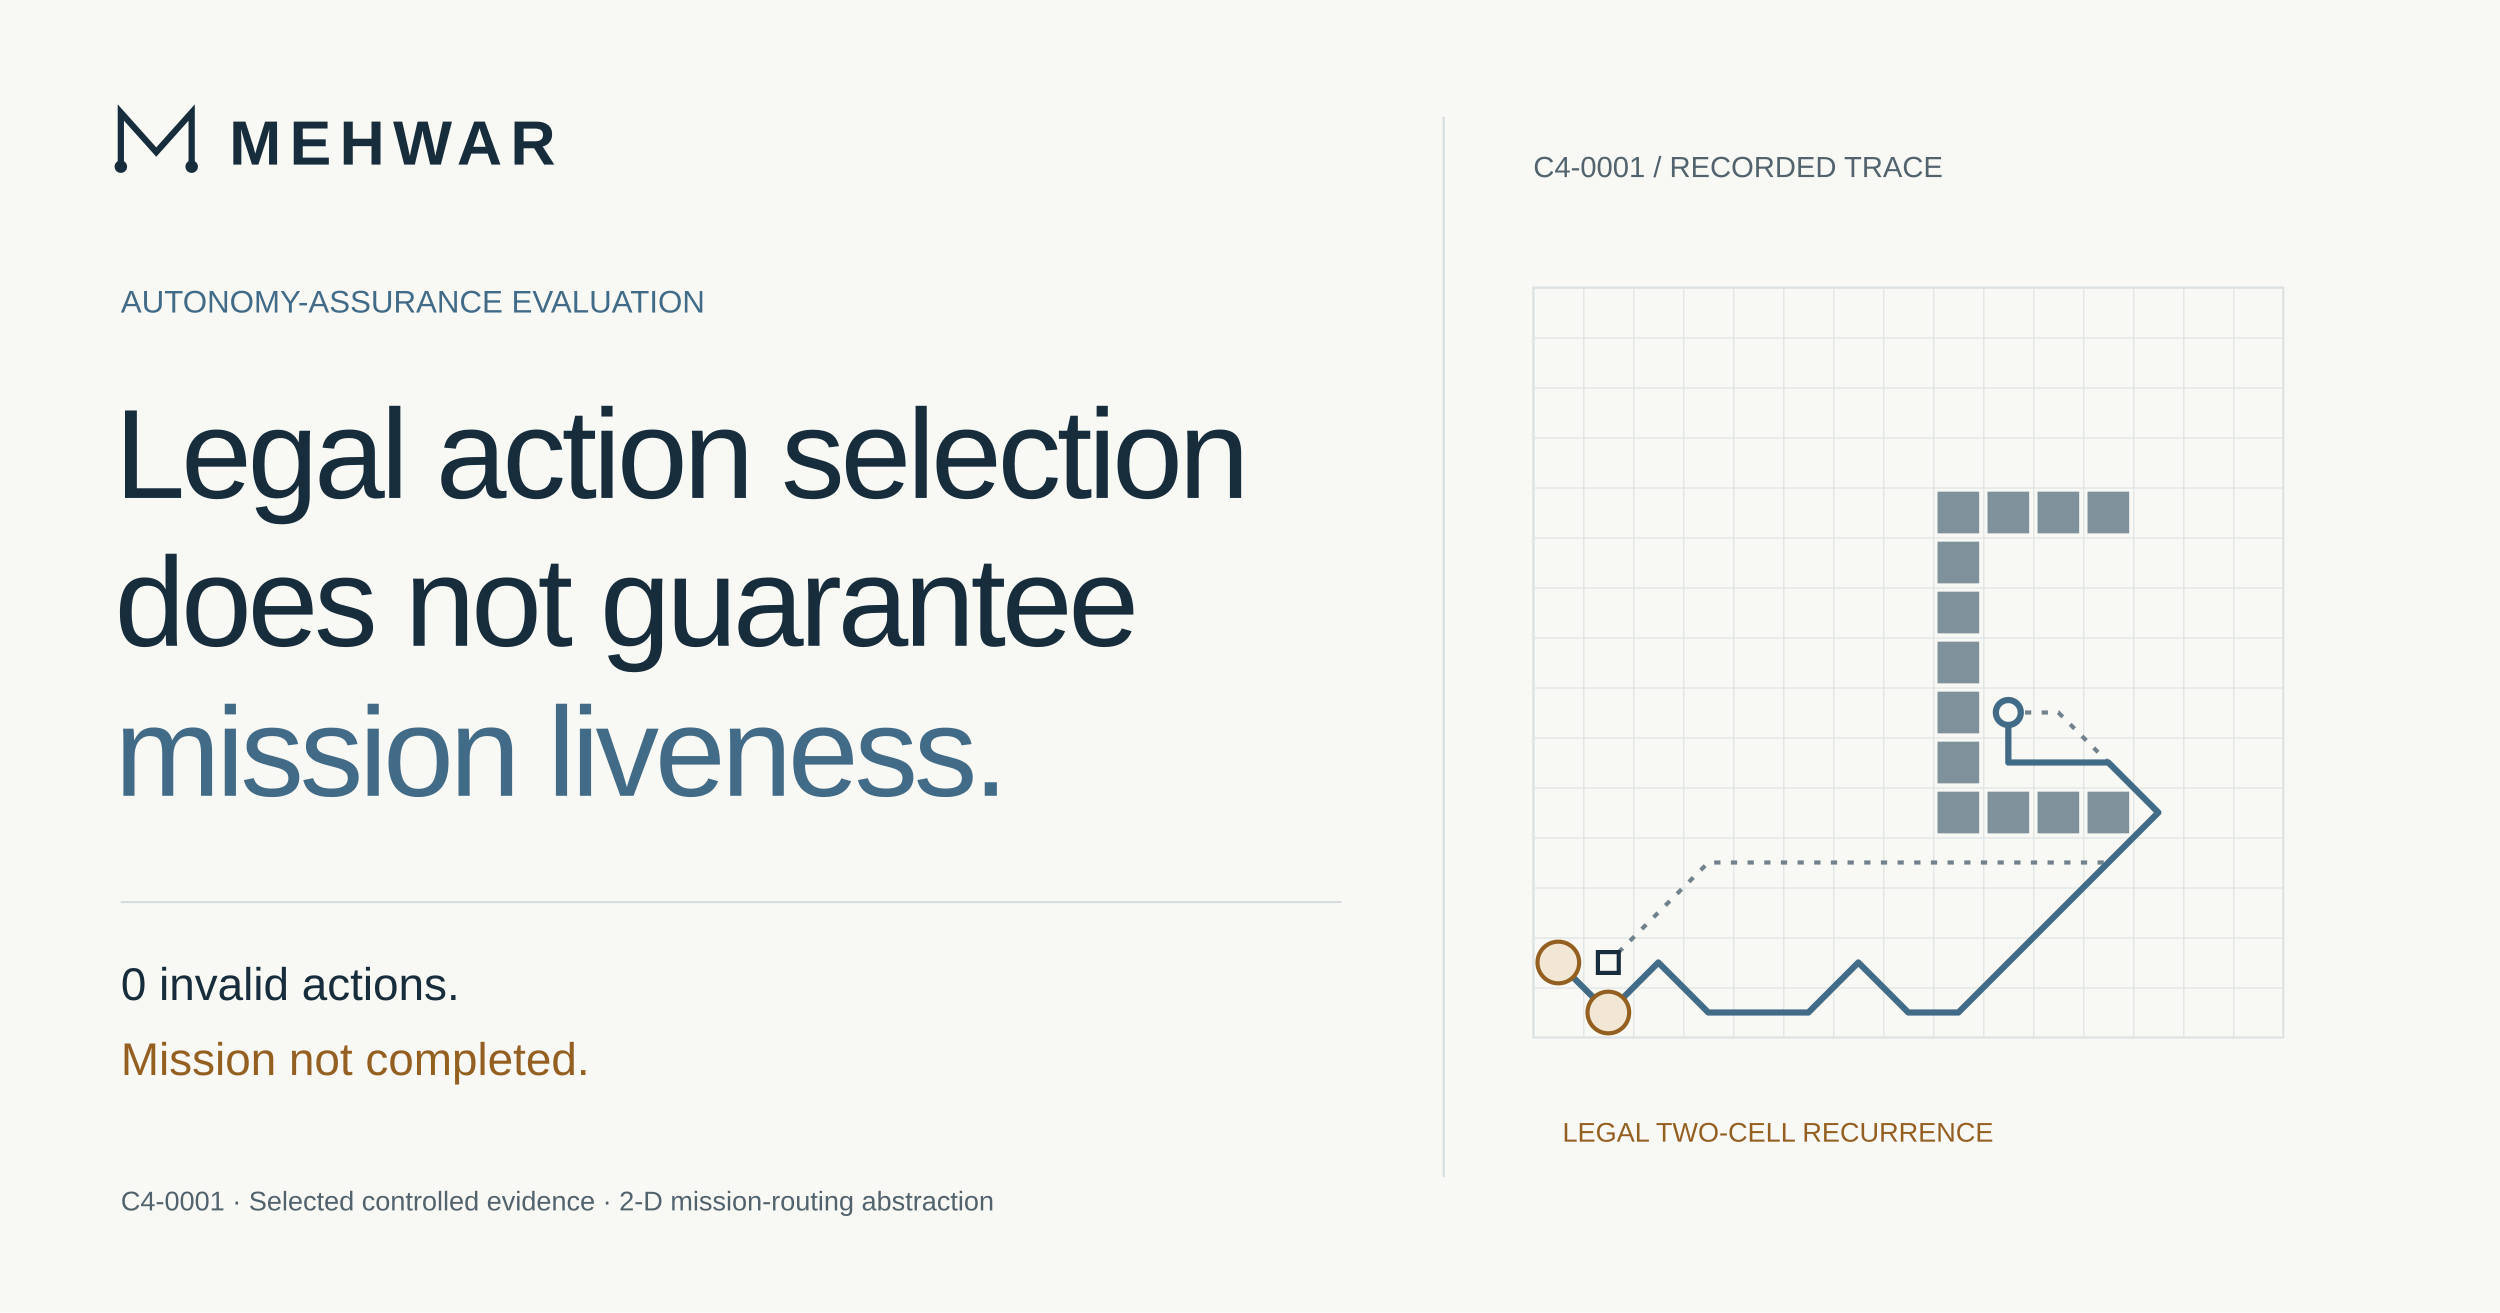
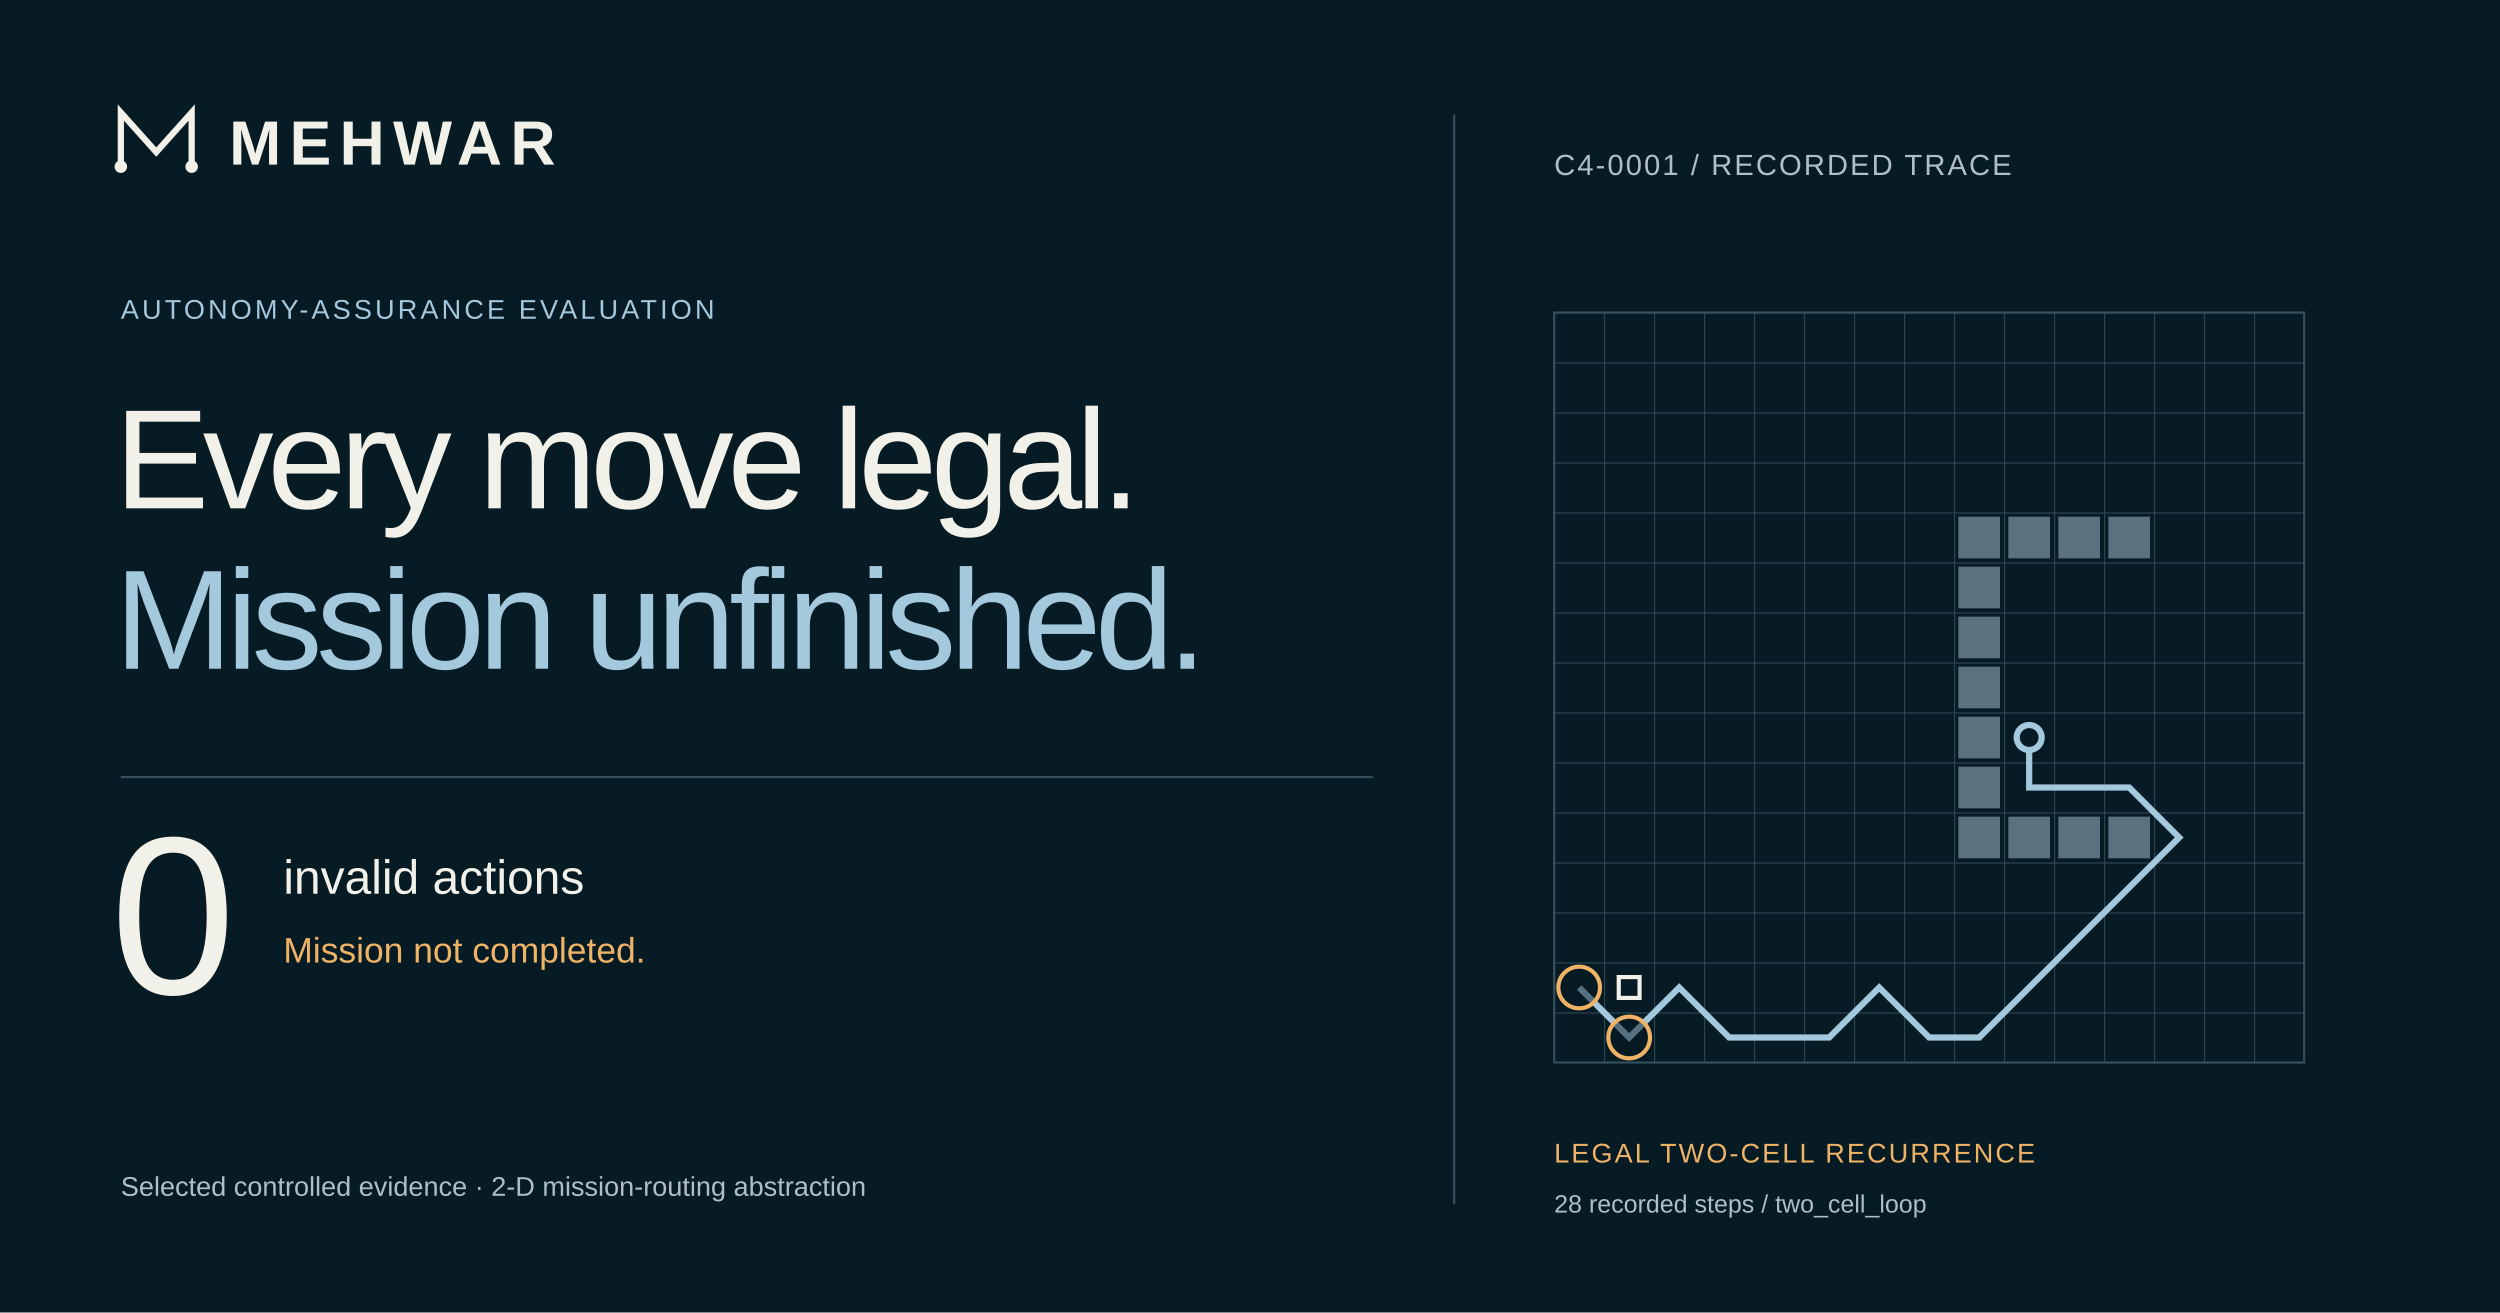
<svg xmlns="http://www.w3.org/2000/svg" width="1200" height="630" viewBox="0 0 1200 630">
-   <rect width="1200" height="630" fill="#f8f8f4" />
-   <g font-family="Arial, sans-serif" fill="#172d3c">
-     <path d="M58 80V54l17 19 17-19v26" fill="none" stroke="#172d3c" stroke-width="3" />
+   <rect width="1200" height="630" fill="#071b25" />
+   <g font-family="Arial, sans-serif" fill="#f2f1e9">
+     <path d="M58 80V54l17 19 17-19v26" fill="none" stroke="#f2f1e9" stroke-width="3" />
    <circle cx="58" cy="80" r="3" />
    <circle cx="92" cy="80" r="3" />
    <text x="110" y="79" font-size="30" font-weight="700" letter-spacing="4">MEHWAR</text>
-     <text x="58" y="150" font-size="15" fill="#426b87">AUTONOMY-ASSURANCE EVALUATION</text>
-     <text x="55" y="239" font-size="61" letter-spacing="-2">Legal action selection</text>
-     <text x="55" y="310" font-size="61" letter-spacing="-2">does not guarantee</text>
-     <text x="55" y="382" font-size="61" fill="#426b87" letter-spacing="-2">mission liveness.</text>
-     <path d="M58 433H644" stroke="#d6dcdd" />
-     <text x="58" y="480" font-size="22">0 invalid actions.</text>
-     <text x="58" y="516" font-size="22" fill="#946022">Mission not completed.</text>
-     <text x="58" y="581" font-size="13" fill="#52636d">C4-0001 · Selected controlled evidence · 2-D mission-routing abstraction</text>
-     <path d="M693 56V565" stroke="#d6dcdd" />
-     <text x="736" y="85" font-size="14" fill="#52636d" font-family="Arial, sans-serif">C4-0001 / RECORDED TRACE</text>
+     <text x="58" y="153" font-size="13" letter-spacing="1.5" fill="#a4c8dc">AUTONOMY-ASSURANCE EVALUATION</text>
+     <text x="55" y="244" font-size="68" letter-spacing="-3">Every move legal.</text>
+     <text x="55" y="321" font-size="68" letter-spacing="-3" fill="#a4c8dc">Mission unfinished.</text>
+     <path d="M58 373H659" stroke="#35505c" />
+     <text x="53" y="477" font-size="108" letter-spacing="-5">0</text>
+     <text x="136" y="429" font-size="23">invalid actions</text>
+     <text x="136" y="462" font-size="17" fill="#efb366">Mission not completed.</text>
+     <text x="58" y="574" font-size="13" fill="#b0bec5">Selected controlled evidence · 2-D mission-routing abstraction</text>
+     <path d="M698 55V578" stroke="#35505c" />
+     <text x="746" y="84" font-size="14" letter-spacing="1" fill="#b0bec5">C4-0001 / RECORDED TRACE</text>
    <defs>
-       <pattern id="grid" x="736" y="138" width="24" height="24" patternUnits="userSpaceOnUse">
-         <path d="M24 0H0V24" fill="none" stroke="#dce2e2" />
+       <pattern id="grid" x="746" y="150" width="24" height="24" patternUnits="userSpaceOnUse">
+         <path d="M24 0H0V24" fill="none" stroke="#35505c" stroke-width=".8" />
      </pattern>
    </defs>
-     <rect x="736" y="138" width="360" height="360" fill="url(#grid)" stroke="#dce2e2" />
-     <rect x="930" y="236" width="20" height="20" fill="#7f919b" />
-     <rect x="954" y="236" width="20" height="20" fill="#7f919b" />
-     <rect x="978" y="236" width="20" height="20" fill="#7f919b" />
-     <rect x="1002" y="236" width="20" height="20" fill="#7f919b" />
-     <rect x="930" y="260" width="20" height="20" fill="#7f919b" />
-     <rect x="930" y="284" width="20" height="20" fill="#7f919b" />
-     <rect x="930" y="308" width="20" height="20" fill="#7f919b" />
-     <rect x="930" y="332" width="20" height="20" fill="#7f919b" />
-     <rect x="930" y="356" width="20" height="20" fill="#7f919b" />
-     <rect x="930" y="380" width="20" height="20" fill="#7f919b" />
-     <rect x="954" y="380" width="20" height="20" fill="#7f919b" />
-     <rect x="978" y="380" width="20" height="20" fill="#7f919b" />
-     <rect x="1002" y="380" width="20" height="20" fill="#7f919b" />
-     <polyline points="964,342 988,342 1012,366 1036,390 1012,414 988,414 964,414 940,414 916,414 892,414 868,414 844,414 820,414 796,438 772,462" fill="none" stroke="#71828c" stroke-width="2" stroke-dasharray="3 5" />
-     <polyline points="964,342 964,366 988,366 1012,366 1036,390 1012,414 988,438 964,462 940,486 916,486 892,462 868,486 844,486 820,486 796,462 772,486 748,462 772,486 748,462 772,486 748,462 772,486 748,462 772,486 748,462 772,486 748,462 772,486 748,462" fill="none" stroke="#426b87" stroke-width="3" stroke-linejoin="round" />
-     <circle cx="964" cy="342" r="6" fill="#f8f8f4" stroke="#426b87" stroke-width="3" />
-     <rect x="767" y="457" width="10" height="10" fill="#f8f8f4" stroke="#172d3c" stroke-width="2" />
-     <circle cx="772" cy="486" r="10" fill="#f2e7d5" stroke="#946022" stroke-width="2" />
-     <circle cx="748" cy="462" r="10" fill="#f2e7d5" stroke="#946022" stroke-width="2" />
-     <text x="750" y="548" font-size="13" fill="#946022" font-family="Arial, sans-serif">LEGAL TWO-CELL RECURRENCE</text>
+     <rect x="746" y="150" width="360" height="360" fill="url(#grid)" stroke="#35505c" />
+     <rect x="940" y="248" width="20" height="20" fill="#59727d" />
+     <rect x="964" y="248" width="20" height="20" fill="#59727d" />
+     <rect x="988" y="248" width="20" height="20" fill="#59727d" />
+     <rect x="1012" y="248" width="20" height="20" fill="#59727d" />
+     <rect x="940" y="272" width="20" height="20" fill="#59727d" />
+     <rect x="940" y="296" width="20" height="20" fill="#59727d" />
+     <rect x="940" y="320" width="20" height="20" fill="#59727d" />
+     <rect x="940" y="344" width="20" height="20" fill="#59727d" />
+     <rect x="940" y="368" width="20" height="20" fill="#59727d" />
+     <rect x="940" y="392" width="20" height="20" fill="#59727d" />
+     <rect x="964" y="392" width="20" height="20" fill="#59727d" />
+     <rect x="988" y="392" width="20" height="20" fill="#59727d" />
+     <rect x="1012" y="392" width="20" height="20" fill="#59727d" />
+     <polyline points="974,354 974,378 998,378 1022,378 1046,402 1022,426 998,450 974,474 950,498 926,498 902,474 878,498 854,498 830,498 806,474 782,498 758,474 782,498 758,474 782,498 758,474 782,498 758,474 782,498 758,474 782,498 758,474 782,498 758,474" fill="none" stroke="#a4c8dc" stroke-width="3" />
+     <circle cx="974" cy="354" r="6" fill="#071b25" stroke="#a4c8dc" stroke-width="3" />
+     <rect x="777" y="469" width="10" height="10" fill="#071b25" stroke="#f2f1e9" stroke-width="2" />
+     <circle cx="782" cy="498" r="10" fill="#071b25" fill-opacity=".5" stroke="#efb366" stroke-width="2" />
+     <circle cx="758" cy="474" r="10" fill="#071b25" fill-opacity=".5" stroke="#efb366" stroke-width="2" />
+     <text x="746" y="558" font-size="13" letter-spacing="1" fill="#efb366">LEGAL TWO-CELL RECURRENCE</text>
+     <text x="746" y="582" font-size="12" fill="#b0bec5">28 recorded steps / two_cell_loop</text>
  </g>
</svg>
